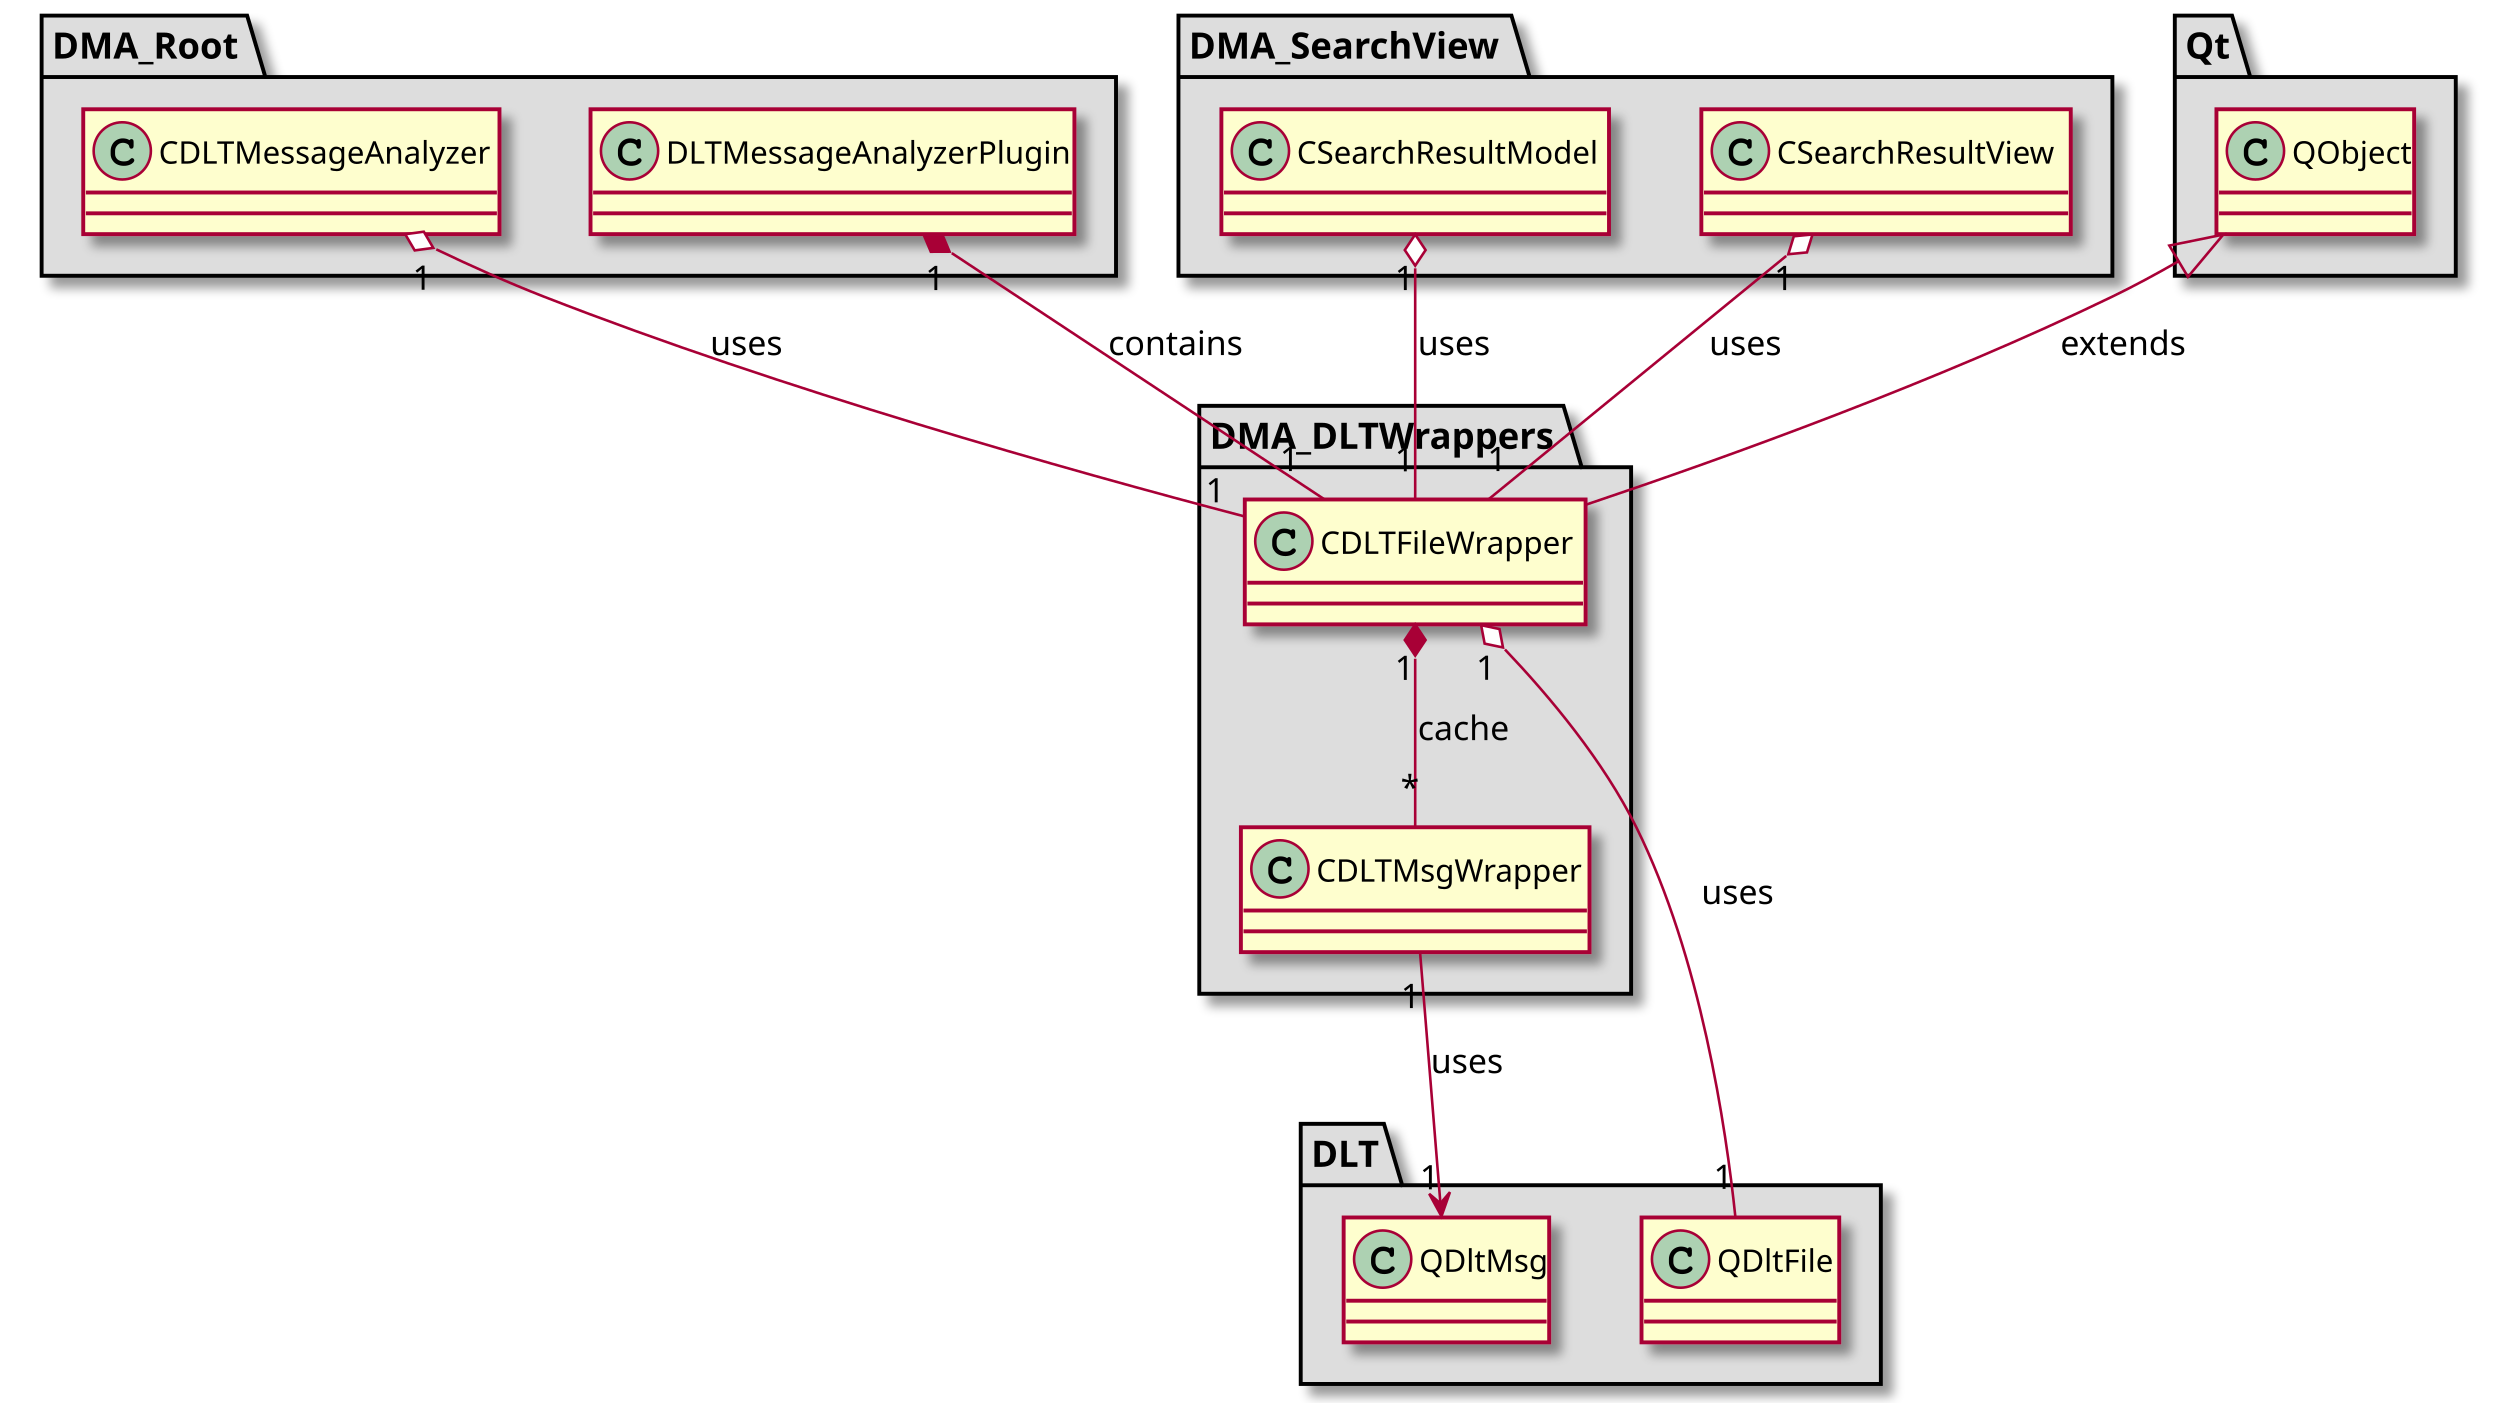
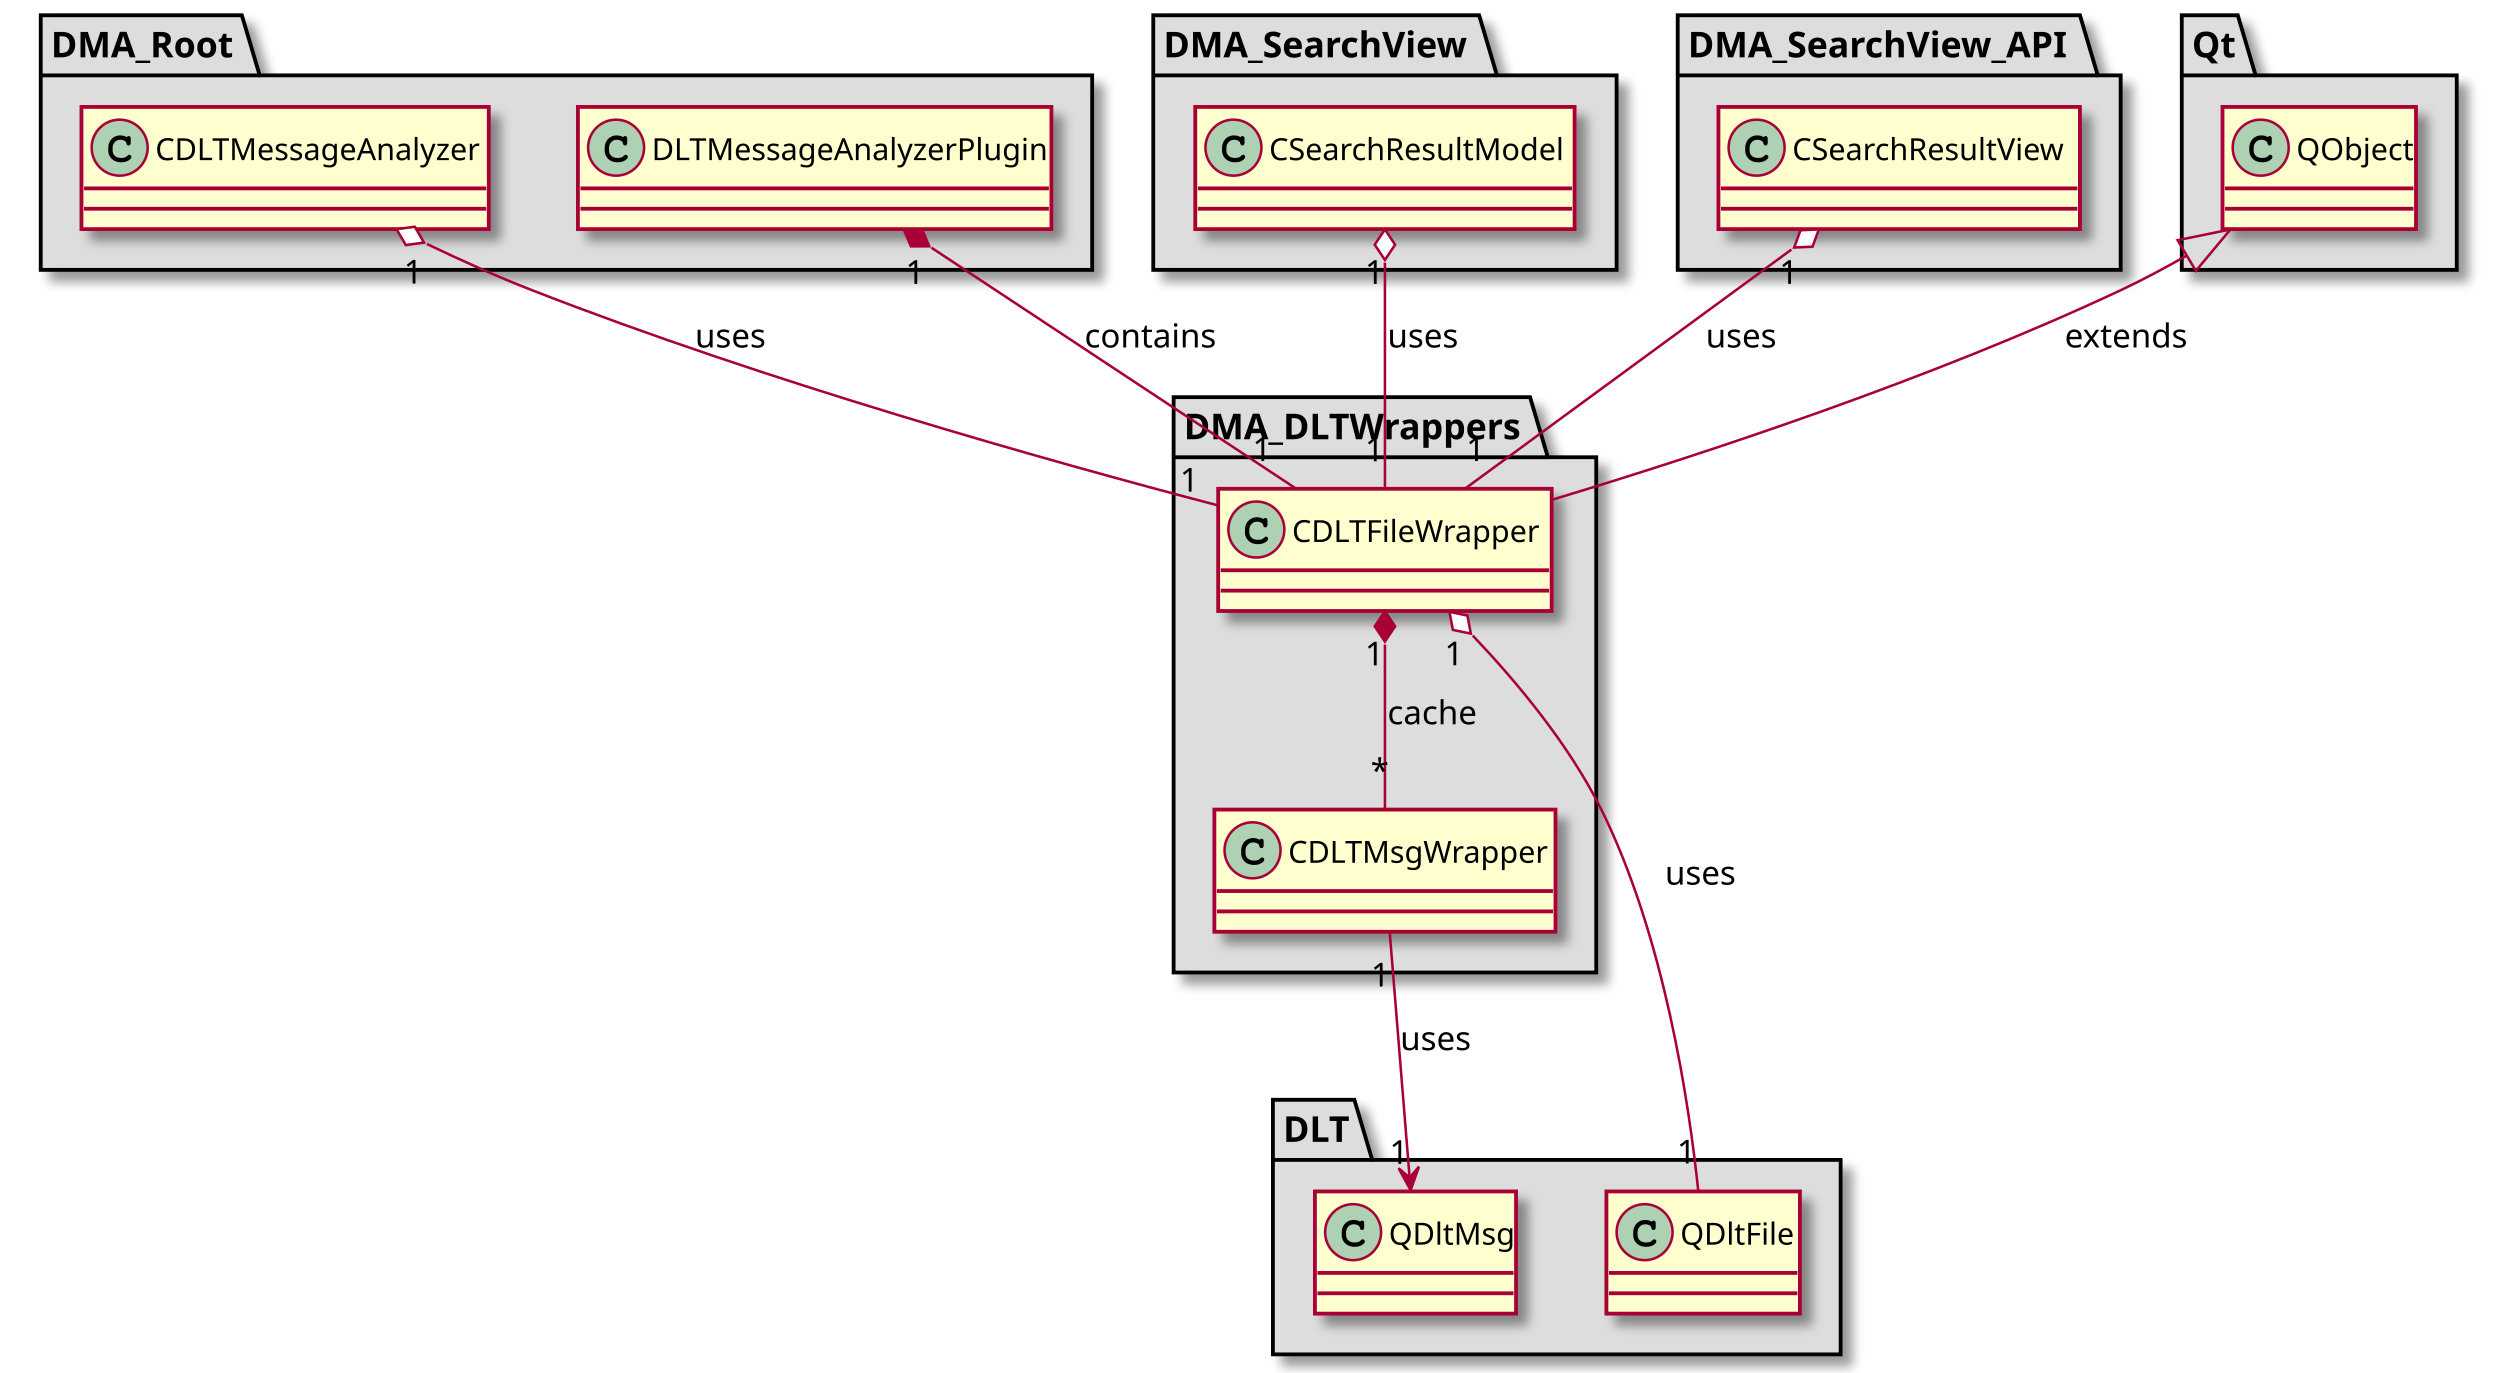
- <svg xmlns="http://www.w3.org/2000/svg" contentScriptType="application/ecmascript" contentStyleType="text/css" height="539px" preserveAspectRatio="none" style="width:961px;height:539px;background:#FEFEFE;" version="1.1" viewBox="0 0 961 539" width="961px" zoomAndPan="magnify">
+ <svg xmlns="http://www.w3.org/2000/svg" contentScriptType="application/ecmascript" contentStyleType="text/css" height="539px" preserveAspectRatio="none" style="width:982px;height:539px;background:#FEFEFE;" version="1.1" viewBox="0 0 982 539" width="982px" zoomAndPan="magnify">
  <defs>
-     <filter height="300%" id="f3c74ch3g6bjd" width="300%" x="-1" y="-1">
+     <filter height="300%" id="fihlibgof9kf8" width="300%" x="-1" y="-1">
      <feGaussianBlur result="blurOut" stdDeviation="2.0" />
      <feColorMatrix in="blurOut" result="blurOut2" type="matrix" values="0 0 0 0 0 0 0 0 0 0 0 0 0 0 0 0 0 0 .4 0" />
      <feOffset dx="4.0" dy="4.0" in="blurOut2" result="blurOut3" />
      <feBlend in="SourceGraphic" in2="blurOut3" mode="normal" />
    </filter>
  </defs>
  <g>
-     <polygon fill="#DDDDDD" filter="url(#f3c74ch3g6bjd)" points="500,432,532,432,539,455.609,723,455.609,723,532,500,532,500,432" style="stroke:#000000;stroke-width:1.5;" />
+     <polygon fill="#DDDDDD" filter="url(#fihlibgof9kf8)" points="500,432,532,432,539,455.609,723,455.609,723,532,500,532,500,432" style="stroke:#000000;stroke-width:1.5;" />
    <line style="stroke:#000000;stroke-width:1.5;" x1="500" x2="539" y1="455.609" y2="455.609" />
    <text fill="#000000" font-family="sans-serif" font-size="14" font-weight="bold" lengthAdjust="spacingAndGlyphs" textLength="26" x="504" y="448.533">DLT</text>
-     <polygon fill="#DDDDDD" filter="url(#f3c74ch3g6bjd)" points="461,156,601,156,608,179.609,627,179.609,627,382,461,382,461,156" style="stroke:#000000;stroke-width:1.5;" />
+     <polygon fill="#DDDDDD" filter="url(#fihlibgof9kf8)" points="461,156,601,156,608,179.609,627,179.609,627,382,461,382,461,156" style="stroke:#000000;stroke-width:1.5;" />
    <line style="stroke:#000000;stroke-width:1.5;" x1="461" x2="608" y1="179.609" y2="179.609" />
    <text fill="#000000" font-family="sans-serif" font-size="14" font-weight="bold" lengthAdjust="spacingAndGlyphs" textLength="134" x="465" y="172.533">DMA_DLTWrappers</text>
-     <polygon fill="#DDDDDD" filter="url(#f3c74ch3g6bjd)" points="16,6,95,6,102,29.609,429,29.609,429,106,16,106,16,6" style="stroke:#000000;stroke-width:1.5;" />
+     <polygon fill="#DDDDDD" filter="url(#fihlibgof9kf8)" points="16,6,95,6,102,29.609,429,29.609,429,106,16,106,16,6" style="stroke:#000000;stroke-width:1.5;" />
    <line style="stroke:#000000;stroke-width:1.5;" x1="16" x2="102" y1="29.609" y2="29.609" />
    <text fill="#000000" font-family="sans-serif" font-size="14" font-weight="bold" lengthAdjust="spacingAndGlyphs" textLength="73" x="20" y="22.533">DMA_Root</text>
-     <polygon fill="#DDDDDD" filter="url(#f3c74ch3g6bjd)" points="453,6,581,6,588,29.609,812,29.609,812,106,453,106,453,6" style="stroke:#000000;stroke-width:1.5;" />
+     <polygon fill="#DDDDDD" filter="url(#fihlibgof9kf8)" points="453,6,581,6,588,29.609,635,29.609,635,106,453,106,453,6" style="stroke:#000000;stroke-width:1.5;" />
    <line style="stroke:#000000;stroke-width:1.5;" x1="453" x2="588" y1="29.609" y2="29.609" />
    <text fill="#000000" font-family="sans-serif" font-size="14" font-weight="bold" lengthAdjust="spacingAndGlyphs" textLength="122" x="457" y="22.533">DMA_SearchView</text>
-     <polygon fill="#DDDDDD" filter="url(#f3c74ch3g6bjd)" points="836,6,858,6,865,29.609,944,29.609,944,106,836,106,836,6" style="stroke:#000000;stroke-width:1.5;" />
-     <line style="stroke:#000000;stroke-width:1.5;" x1="836" x2="865" y1="29.609" y2="29.609" />
-     <text fill="#000000" font-family="sans-serif" font-size="14" font-weight="bold" lengthAdjust="spacingAndGlyphs" textLength="16" x="840" y="22.533">Qt</text>
-     <rect codeLine="8" fill="#FEFECE" filter="url(#f3c74ch3g6bjd)" height="48" id="QDltFile" style="stroke:#A80036;stroke-width:1.5;" width="76" x="631" y="468" />
+     <polygon fill="#DDDDDD" filter="url(#fihlibgof9kf8)" points="659,6,817,6,824,29.609,833,29.609,833,106,659,106,659,6" style="stroke:#000000;stroke-width:1.5;" />
+     <line style="stroke:#000000;stroke-width:1.5;" x1="659" x2="824" y1="29.609" y2="29.609" />
+     <text fill="#000000" font-family="sans-serif" font-size="14" font-weight="bold" lengthAdjust="spacingAndGlyphs" textLength="152" x="663" y="22.533">DMA_SearchView_API</text>
+     <polygon fill="#DDDDDD" filter="url(#fihlibgof9kf8)" points="857,6,879,6,886,29.609,965,29.609,965,106,857,106,857,6" style="stroke:#000000;stroke-width:1.5;" />
+     <line style="stroke:#000000;stroke-width:1.5;" x1="857" x2="886" y1="29.609" y2="29.609" />
+     <text fill="#000000" font-family="sans-serif" font-size="14" font-weight="bold" lengthAdjust="spacingAndGlyphs" textLength="16" x="861" y="22.533">Qt</text>
+     <rect codeLine="8" fill="#FEFECE" filter="url(#fihlibgof9kf8)" height="48" id="QDltFile" style="stroke:#A80036;stroke-width:1.5;" width="76" x="631" y="468" />
    <ellipse cx="646" cy="484" fill="#ADD1B2" rx="11" ry="11" style="stroke:#A80036;stroke-width:1.0;" />
    <path d="M648.766,479.875 Q648.922,479.656 649.109,479.547 Q649.297,479.438 649.516,479.438 Q649.891,479.438 650.125,479.695 Q650.359,479.953 650.359,480.562 L650.359,482.016 Q650.359,482.625 650.125,482.891 Q649.891,483.156 649.516,483.156 Q649.172,483.156 648.969,482.953 Q648.766,482.766 648.656,482.25 Q648.609,481.891 648.422,481.703 Q648.094,481.328 647.484,481.109 Q646.875,480.891 646.25,480.891 Q645.484,480.891 644.852,481.219 Q644.219,481.547 643.727,482.297 Q643.234,483.047 643.234,484.078 L643.234,485.172 Q643.234,486.406 644.125,487.227 Q645.016,488.047 646.609,488.047 Q647.547,488.047 648.203,487.797 Q648.594,487.641 649.016,487.203 Q649.281,486.938 649.43,486.859 Q649.578,486.781 649.781,486.781 Q650.109,486.781 650.367,487.039 Q650.625,487.297 650.625,487.641 Q650.625,487.984 650.281,488.391 Q649.781,488.969 648.984,489.297 Q647.906,489.75 646.609,489.75 Q645.094,489.75 643.891,489.125 Q642.906,488.625 642.219,487.555 Q641.531,486.484 641.531,485.203 L641.531,484.047 Q641.531,482.719 642.148,481.57 Q642.766,480.422 643.859,479.805 Q644.953,479.188 646.188,479.188 Q646.922,479.188 647.57,479.352 Q648.219,479.516 648.766,479.875 Z " fill="#000000" />
    <text fill="#000000" font-family="sans-serif" font-size="12" lengthAdjust="spacingAndGlyphs" textLength="44" x="660" y="488.91">QDltFile</text>
    <line style="stroke:#A80036;stroke-width:1.5;" x1="632" x2="706" y1="500" y2="500" />
    <line style="stroke:#A80036;stroke-width:1.5;" x1="632" x2="706" y1="508" y2="508" />
-     <rect codeLine="12" fill="#FEFECE" filter="url(#f3c74ch3g6bjd)" height="48" id="QDltMsg" style="stroke:#A80036;stroke-width:1.5;" width="79" x="516.5" y="468" />
+     <rect codeLine="12" fill="#FEFECE" filter="url(#fihlibgof9kf8)" height="48" id="QDltMsg" style="stroke:#A80036;stroke-width:1.5;" width="79" x="516.5" y="468" />
    <ellipse cx="531.5" cy="484" fill="#ADD1B2" rx="11" ry="11" style="stroke:#A80036;stroke-width:1.0;" />
    <path d="M534.266,479.875 Q534.422,479.656 534.609,479.547 Q534.797,479.438 535.016,479.438 Q535.391,479.438 535.625,479.695 Q535.859,479.953 535.859,480.562 L535.859,482.016 Q535.859,482.625 535.625,482.891 Q535.391,483.156 535.016,483.156 Q534.672,483.156 534.469,482.953 Q534.266,482.766 534.156,482.25 Q534.109,481.891 533.922,481.703 Q533.594,481.328 532.984,481.109 Q532.375,480.891 531.75,480.891 Q530.984,480.891 530.352,481.219 Q529.719,481.547 529.227,482.297 Q528.734,483.047 528.734,484.078 L528.734,485.172 Q528.734,486.406 529.625,487.227 Q530.516,488.047 532.109,488.047 Q533.047,488.047 533.703,487.797 Q534.094,487.641 534.516,487.203 Q534.781,486.938 534.93,486.859 Q535.078,486.781 535.281,486.781 Q535.609,486.781 535.867,487.039 Q536.125,487.297 536.125,487.641 Q536.125,487.984 535.781,488.391 Q535.281,488.969 534.484,489.297 Q533.406,489.75 532.109,489.75 Q530.594,489.75 529.391,489.125 Q528.406,488.625 527.719,487.555 Q527.031,486.484 527.031,485.203 L527.031,484.047 Q527.031,482.719 527.648,481.57 Q528.266,480.422 529.359,479.805 Q530.453,479.188 531.688,479.188 Q532.422,479.188 533.07,479.352 Q533.719,479.516 534.266,479.875 Z " fill="#000000" />
    <text fill="#000000" font-family="sans-serif" font-size="12" lengthAdjust="spacingAndGlyphs" textLength="47" x="545.5" y="488.91">QDltMsg</text>
    <line style="stroke:#A80036;stroke-width:1.5;" x1="517.5" x2="594.5" y1="500" y2="500" />
    <line style="stroke:#A80036;stroke-width:1.5;" x1="517.5" x2="594.5" y1="508" y2="508" />
-     <rect codeLine="21" fill="#FEFECE" filter="url(#f3c74ch3g6bjd)" height="48" id="CDLTFileWrapper" style="stroke:#A80036;stroke-width:1.5;" width="131" x="478.5" y="192" />
+     <rect codeLine="21" fill="#FEFECE" filter="url(#fihlibgof9kf8)" height="48" id="CDLTFileWrapper" style="stroke:#A80036;stroke-width:1.5;" width="131" x="478.5" y="192" />
    <ellipse cx="493.5" cy="208" fill="#ADD1B2" rx="11" ry="11" style="stroke:#A80036;stroke-width:1.0;" />
    <path d="M496.266,203.875 Q496.422,203.656 496.609,203.547 Q496.797,203.438 497.016,203.438 Q497.391,203.438 497.625,203.695 Q497.859,203.953 497.859,204.562 L497.859,206.016 Q497.859,206.625 497.625,206.891 Q497.391,207.156 497.016,207.156 Q496.672,207.156 496.469,206.953 Q496.266,206.766 496.156,206.25 Q496.109,205.891 495.922,205.703 Q495.594,205.328 494.984,205.109 Q494.375,204.891 493.75,204.891 Q492.984,204.891 492.352,205.219 Q491.719,205.547 491.227,206.297 Q490.734,207.047 490.734,208.078 L490.734,209.172 Q490.734,210.406 491.625,211.227 Q492.516,212.047 494.109,212.047 Q495.047,212.047 495.703,211.797 Q496.094,211.641 496.516,211.203 Q496.781,210.938 496.93,210.859 Q497.078,210.781 497.281,210.781 Q497.609,210.781 497.867,211.039 Q498.125,211.297 498.125,211.641 Q498.125,211.984 497.781,212.391 Q497.281,212.969 496.484,213.297 Q495.406,213.75 494.109,213.75 Q492.594,213.75 491.391,213.125 Q490.406,212.625 489.719,211.555 Q489.031,210.484 489.031,209.203 L489.031,208.047 Q489.031,206.719 489.648,205.57 Q490.266,204.422 491.359,203.805 Q492.453,203.188 493.688,203.188 Q494.422,203.188 495.07,203.352 Q495.719,203.516 496.266,203.875 Z " fill="#000000" />
    <text fill="#000000" font-family="sans-serif" font-size="12" lengthAdjust="spacingAndGlyphs" textLength="99" x="507.5" y="212.91">CDLTFileWrapper</text>
    <line style="stroke:#A80036;stroke-width:1.5;" x1="479.5" x2="608.5" y1="224" y2="224" />
    <line style="stroke:#A80036;stroke-width:1.5;" x1="479.5" x2="608.5" y1="232" y2="232" />
-     <rect codeLine="25" fill="#FEFECE" filter="url(#f3c74ch3g6bjd)" height="48" id="CDLTMsgWrapper" style="stroke:#A80036;stroke-width:1.5;" width="134" x="477" y="318" />
+     <rect codeLine="25" fill="#FEFECE" filter="url(#fihlibgof9kf8)" height="48" id="CDLTMsgWrapper" style="stroke:#A80036;stroke-width:1.5;" width="134" x="477" y="318" />
    <ellipse cx="492" cy="334" fill="#ADD1B2" rx="11" ry="11" style="stroke:#A80036;stroke-width:1.0;" />
    <path d="M494.766,329.875 Q494.922,329.656 495.109,329.547 Q495.297,329.438 495.516,329.438 Q495.891,329.438 496.125,329.695 Q496.359,329.953 496.359,330.562 L496.359,332.016 Q496.359,332.625 496.125,332.891 Q495.891,333.156 495.516,333.156 Q495.172,333.156 494.969,332.953 Q494.766,332.766 494.656,332.25 Q494.609,331.891 494.422,331.703 Q494.094,331.328 493.484,331.109 Q492.875,330.891 492.25,330.891 Q491.484,330.891 490.852,331.219 Q490.219,331.547 489.727,332.297 Q489.234,333.047 489.234,334.078 L489.234,335.172 Q489.234,336.406 490.125,337.227 Q491.016,338.047 492.609,338.047 Q493.547,338.047 494.203,337.797 Q494.594,337.641 495.016,337.203 Q495.281,336.938 495.43,336.859 Q495.578,336.781 495.781,336.781 Q496.109,336.781 496.367,337.039 Q496.625,337.297 496.625,337.641 Q496.625,337.984 496.281,338.391 Q495.781,338.969 494.984,339.297 Q493.906,339.75 492.609,339.75 Q491.094,339.75 489.891,339.125 Q488.906,338.625 488.219,337.555 Q487.531,336.484 487.531,335.203 L487.531,334.047 Q487.531,332.719 488.148,331.57 Q488.766,330.422 489.859,329.805 Q490.953,329.188 492.188,329.188 Q492.922,329.188 493.57,329.352 Q494.219,329.516 494.766,329.875 Z " fill="#000000" />
    <text fill="#000000" font-family="sans-serif" font-size="12" lengthAdjust="spacingAndGlyphs" textLength="102" x="506" y="338.91">CDLTMsgWrapper</text>
    <line style="stroke:#A80036;stroke-width:1.5;" x1="478" x2="610" y1="350" y2="350" />
    <line style="stroke:#A80036;stroke-width:1.5;" x1="478" x2="610" y1="358" y2="358" />
-     <rect codeLine="34" fill="#FEFECE" filter="url(#f3c74ch3g6bjd)" height="48" id="CDLTMessageAnalyzer" style="stroke:#A80036;stroke-width:1.5;" width="160" x="32" y="42" />
+     <rect codeLine="34" fill="#FEFECE" filter="url(#fihlibgof9kf8)" height="48" id="CDLTMessageAnalyzer" style="stroke:#A80036;stroke-width:1.5;" width="160" x="32" y="42" />
    <ellipse cx="47" cy="58" fill="#ADD1B2" rx="11" ry="11" style="stroke:#A80036;stroke-width:1.0;" />
    <path d="M49.766,53.875 Q49.922,53.656 50.109,53.547 Q50.297,53.438 50.516,53.438 Q50.891,53.438 51.125,53.695 Q51.359,53.953 51.359,54.562 L51.359,56.016 Q51.359,56.625 51.125,56.891 Q50.891,57.156 50.516,57.156 Q50.172,57.156 49.969,56.953 Q49.766,56.766 49.656,56.25 Q49.609,55.891 49.422,55.703 Q49.094,55.328 48.484,55.109 Q47.875,54.891 47.25,54.891 Q46.484,54.891 45.852,55.219 Q45.219,55.547 44.727,56.297 Q44.234,57.047 44.234,58.078 L44.234,59.172 Q44.234,60.406 45.125,61.227 Q46.016,62.047 47.609,62.047 Q48.547,62.047 49.203,61.797 Q49.594,61.641 50.016,61.203 Q50.281,60.938 50.43,60.859 Q50.578,60.781 50.781,60.781 Q51.109,60.781 51.367,61.039 Q51.625,61.297 51.625,61.641 Q51.625,61.984 51.281,62.391 Q50.781,62.969 49.984,63.297 Q48.906,63.75 47.609,63.75 Q46.094,63.75 44.891,63.125 Q43.906,62.625 43.219,61.555 Q42.531,60.484 42.531,59.203 L42.531,58.047 Q42.531,56.719 43.148,55.57 Q43.766,54.422 44.859,53.805 Q45.953,53.188 47.188,53.188 Q47.922,53.188 48.57,53.352 Q49.219,53.516 49.766,53.875 Z " fill="#000000" />
    <text fill="#000000" font-family="sans-serif" font-size="12" lengthAdjust="spacingAndGlyphs" textLength="128" x="61" y="62.91">CDLTMessageAnalyzer</text>
    <line style="stroke:#A80036;stroke-width:1.5;" x1="33" x2="191" y1="74" y2="74" />
    <line style="stroke:#A80036;stroke-width:1.5;" x1="33" x2="191" y1="82" y2="82" />
-     <rect codeLine="38" fill="#FEFECE" filter="url(#f3c74ch3g6bjd)" height="48" id="DLTMessageAnalyzerPlugin" style="stroke:#A80036;stroke-width:1.5;" width="186" x="227" y="42" />
+     <rect codeLine="38" fill="#FEFECE" filter="url(#fihlibgof9kf8)" height="48" id="DLTMessageAnalyzerPlugin" style="stroke:#A80036;stroke-width:1.5;" width="186" x="227" y="42" />
    <ellipse cx="242" cy="58" fill="#ADD1B2" rx="11" ry="11" style="stroke:#A80036;stroke-width:1.0;" />
    <path d="M244.766,53.875 Q244.922,53.656 245.109,53.547 Q245.297,53.438 245.516,53.438 Q245.891,53.438 246.125,53.695 Q246.359,53.953 246.359,54.562 L246.359,56.016 Q246.359,56.625 246.125,56.891 Q245.891,57.156 245.516,57.156 Q245.172,57.156 244.969,56.953 Q244.766,56.766 244.656,56.25 Q244.609,55.891 244.422,55.703 Q244.094,55.328 243.484,55.109 Q242.875,54.891 242.25,54.891 Q241.484,54.891 240.852,55.219 Q240.219,55.547 239.727,56.297 Q239.234,57.047 239.234,58.078 L239.234,59.172 Q239.234,60.406 240.125,61.227 Q241.016,62.047 242.609,62.047 Q243.547,62.047 244.203,61.797 Q244.594,61.641 245.016,61.203 Q245.281,60.938 245.43,60.859 Q245.578,60.781 245.781,60.781 Q246.109,60.781 246.367,61.039 Q246.625,61.297 246.625,61.641 Q246.625,61.984 246.281,62.391 Q245.781,62.969 244.984,63.297 Q243.906,63.75 242.609,63.75 Q241.094,63.75 239.891,63.125 Q238.906,62.625 238.219,61.555 Q237.531,60.484 237.531,59.203 L237.531,58.047 Q237.531,56.719 238.148,55.57 Q238.766,54.422 239.859,53.805 Q240.953,53.188 242.188,53.188 Q242.922,53.188 243.57,53.352 Q244.219,53.516 244.766,53.875 Z " fill="#000000" />
    <text fill="#000000" font-family="sans-serif" font-size="12" lengthAdjust="spacingAndGlyphs" textLength="154" x="256" y="62.91">DLTMessageAnalyzerPlugin</text>
    <line style="stroke:#A80036;stroke-width:1.5;" x1="228" x2="412" y1="74" y2="74" />
    <line style="stroke:#A80036;stroke-width:1.5;" x1="228" x2="412" y1="82" y2="82" />
-     <rect codeLine="47" fill="#FEFECE" filter="url(#f3c74ch3g6bjd)" height="48" id="CSearchResultModel" style="stroke:#A80036;stroke-width:1.5;" width="149" x="469.5" y="42" />
+     <rect codeLine="47" fill="#FEFECE" filter="url(#fihlibgof9kf8)" height="48" id="CSearchResultModel" style="stroke:#A80036;stroke-width:1.5;" width="149" x="469.5" y="42" />
    <ellipse cx="484.5" cy="58" fill="#ADD1B2" rx="11" ry="11" style="stroke:#A80036;stroke-width:1.0;" />
    <path d="M487.266,53.875 Q487.422,53.656 487.609,53.547 Q487.797,53.438 488.016,53.438 Q488.391,53.438 488.625,53.695 Q488.859,53.953 488.859,54.562 L488.859,56.016 Q488.859,56.625 488.625,56.891 Q488.391,57.156 488.016,57.156 Q487.672,57.156 487.469,56.953 Q487.266,56.766 487.156,56.25 Q487.109,55.891 486.922,55.703 Q486.594,55.328 485.984,55.109 Q485.375,54.891 484.75,54.891 Q483.984,54.891 483.352,55.219 Q482.719,55.547 482.227,56.297 Q481.734,57.047 481.734,58.078 L481.734,59.172 Q481.734,60.406 482.625,61.227 Q483.516,62.047 485.109,62.047 Q486.047,62.047 486.703,61.797 Q487.094,61.641 487.516,61.203 Q487.781,60.938 487.93,60.859 Q488.078,60.781 488.281,60.781 Q488.609,60.781 488.867,61.039 Q489.125,61.297 489.125,61.641 Q489.125,61.984 488.781,62.391 Q488.281,62.969 487.484,63.297 Q486.406,63.75 485.109,63.75 Q483.594,63.75 482.391,63.125 Q481.406,62.625 480.719,61.555 Q480.031,60.484 480.031,59.203 L480.031,58.047 Q480.031,56.719 480.648,55.57 Q481.266,54.422 482.359,53.805 Q483.453,53.188 484.688,53.188 Q485.422,53.188 486.07,53.352 Q486.719,53.516 487.266,53.875 Z " fill="#000000" />
    <text fill="#000000" font-family="sans-serif" font-size="12" lengthAdjust="spacingAndGlyphs" textLength="117" x="498.5" y="62.91">CSearchResultModel</text>
    <line style="stroke:#A80036;stroke-width:1.5;" x1="470.5" x2="617.5" y1="74" y2="74" />
    <line style="stroke:#A80036;stroke-width:1.5;" x1="470.5" x2="617.5" y1="82" y2="82" />
-     <rect codeLine="51" fill="#FEFECE" filter="url(#f3c74ch3g6bjd)" height="48" id="CSearchResultView" style="stroke:#A80036;stroke-width:1.5;" width="142" x="654" y="42" />
-     <ellipse cx="669" cy="58" fill="#ADD1B2" rx="11" ry="11" style="stroke:#A80036;stroke-width:1.0;" />
-     <path d="M671.766,53.875 Q671.922,53.656 672.109,53.547 Q672.297,53.438 672.516,53.438 Q672.891,53.438 673.125,53.695 Q673.359,53.953 673.359,54.562 L673.359,56.016 Q673.359,56.625 673.125,56.891 Q672.891,57.156 672.516,57.156 Q672.172,57.156 671.969,56.953 Q671.766,56.766 671.656,56.25 Q671.609,55.891 671.422,55.703 Q671.094,55.328 670.484,55.109 Q669.875,54.891 669.25,54.891 Q668.484,54.891 667.852,55.219 Q667.219,55.547 666.727,56.297 Q666.234,57.047 666.234,58.078 L666.234,59.172 Q666.234,60.406 667.125,61.227 Q668.016,62.047 669.609,62.047 Q670.547,62.047 671.203,61.797 Q671.594,61.641 672.016,61.203 Q672.281,60.938 672.43,60.859 Q672.578,60.781 672.781,60.781 Q673.109,60.781 673.367,61.039 Q673.625,61.297 673.625,61.641 Q673.625,61.984 673.281,62.391 Q672.781,62.969 671.984,63.297 Q670.906,63.75 669.609,63.75 Q668.094,63.75 666.891,63.125 Q665.906,62.625 665.219,61.555 Q664.531,60.484 664.531,59.203 L664.531,58.047 Q664.531,56.719 665.148,55.57 Q665.766,54.422 666.859,53.805 Q667.953,53.188 669.188,53.188 Q669.922,53.188 670.57,53.352 Q671.219,53.516 671.766,53.875 Z " fill="#000000" />
-     <text fill="#000000" font-family="sans-serif" font-size="12" lengthAdjust="spacingAndGlyphs" textLength="110" x="683" y="62.91">CSearchResultView</text>
-     <line style="stroke:#A80036;stroke-width:1.5;" x1="655" x2="795" y1="74" y2="74" />
-     <line style="stroke:#A80036;stroke-width:1.5;" x1="655" x2="795" y1="82" y2="82" />
-     <rect codeLine="60" fill="#FEFECE" filter="url(#f3c74ch3g6bjd)" height="48" id="QObject" style="stroke:#A80036;stroke-width:1.5;" width="76" x="852" y="42" />
-     <ellipse cx="867" cy="58" fill="#ADD1B2" rx="11" ry="11" style="stroke:#A80036;stroke-width:1.0;" />
-     <path d="M869.766,53.875 Q869.922,53.656 870.109,53.547 Q870.297,53.438 870.516,53.438 Q870.891,53.438 871.125,53.695 Q871.359,53.953 871.359,54.562 L871.359,56.016 Q871.359,56.625 871.125,56.891 Q870.891,57.156 870.516,57.156 Q870.172,57.156 869.969,56.953 Q869.766,56.766 869.656,56.25 Q869.609,55.891 869.422,55.703 Q869.094,55.328 868.484,55.109 Q867.875,54.891 867.25,54.891 Q866.484,54.891 865.852,55.219 Q865.219,55.547 864.727,56.297 Q864.234,57.047 864.234,58.078 L864.234,59.172 Q864.234,60.406 865.125,61.227 Q866.016,62.047 867.609,62.047 Q868.547,62.047 869.203,61.797 Q869.594,61.641 870.016,61.203 Q870.281,60.938 870.43,60.859 Q870.578,60.781 870.781,60.781 Q871.109,60.781 871.367,61.039 Q871.625,61.297 871.625,61.641 Q871.625,61.984 871.281,62.391 Q870.781,62.969 869.984,63.297 Q868.906,63.75 867.609,63.75 Q866.094,63.75 864.891,63.125 Q863.906,62.625 863.219,61.555 Q862.531,60.484 862.531,59.203 L862.531,58.047 Q862.531,56.719 863.148,55.57 Q863.766,54.422 864.859,53.805 Q865.953,53.188 867.188,53.188 Q867.922,53.188 868.57,53.352 Q869.219,53.516 869.766,53.875 Z " fill="#000000" />
-     <text fill="#000000" font-family="sans-serif" font-size="12" lengthAdjust="spacingAndGlyphs" textLength="44" x="881" y="62.91">QObject</text>
-     <line style="stroke:#A80036;stroke-width:1.5;" x1="853" x2="927" y1="74" y2="74" />
-     <line style="stroke:#A80036;stroke-width:1.5;" x1="853" x2="927" y1="82" y2="82" />
-     <path codeLine="67" d="M837.172,100.582 C828.883,105.338 820.307,109.973 812,114 C744.997,146.478 664.679,175.519 609.549,194.031 " fill="none" id="QObject-backto-CDLTFileWrapper" style="stroke:#A80036;stroke-width:1.0;" />
-     <polygon fill="none" points="833.882,94.394,854.646,90.165,841.051,106.419,833.882,94.394" style="stroke:#A80036;stroke-width:1.0;" />
-     <text fill="#000000" font-family="sans-serif" font-size="13" lengthAdjust="spacingAndGlyphs" textLength="46" x="792" y="136.495">extends</text>
-     <path codeLine="70" d="M544,253.212 C544,274.01 544,299.52 544,317.67 " fill="none" id="CDLTFileWrapper-backto-CDLTMsgWrapper" style="stroke:#A80036;stroke-width:1.0;" />
+     <rect codeLine="56" fill="#FEFECE" filter="url(#fihlibgof9kf8)" height="48" id="CSearchResultView" style="stroke:#A80036;stroke-width:1.5;" width="142" x="675" y="42" />
+     <ellipse cx="690" cy="58" fill="#ADD1B2" rx="11" ry="11" style="stroke:#A80036;stroke-width:1.0;" />
+     <path d="M692.766,53.875 Q692.922,53.656 693.109,53.547 Q693.297,53.438 693.516,53.438 Q693.891,53.438 694.125,53.695 Q694.359,53.953 694.359,54.562 L694.359,56.016 Q694.359,56.625 694.125,56.891 Q693.891,57.156 693.516,57.156 Q693.172,57.156 692.969,56.953 Q692.766,56.766 692.656,56.25 Q692.609,55.891 692.422,55.703 Q692.094,55.328 691.484,55.109 Q690.875,54.891 690.25,54.891 Q689.484,54.891 688.852,55.219 Q688.219,55.547 687.727,56.297 Q687.234,57.047 687.234,58.078 L687.234,59.172 Q687.234,60.406 688.125,61.227 Q689.016,62.047 690.609,62.047 Q691.547,62.047 692.203,61.797 Q692.594,61.641 693.016,61.203 Q693.281,60.938 693.43,60.859 Q693.578,60.781 693.781,60.781 Q694.109,60.781 694.367,61.039 Q694.625,61.297 694.625,61.641 Q694.625,61.984 694.281,62.391 Q693.781,62.969 692.984,63.297 Q691.906,63.75 690.609,63.75 Q689.094,63.75 687.891,63.125 Q686.906,62.625 686.219,61.555 Q685.531,60.484 685.531,59.203 L685.531,58.047 Q685.531,56.719 686.148,55.57 Q686.766,54.422 687.859,53.805 Q688.953,53.188 690.188,53.188 Q690.922,53.188 691.57,53.352 Q692.219,53.516 692.766,53.875 Z " fill="#000000" />
+     <text fill="#000000" font-family="sans-serif" font-size="12" lengthAdjust="spacingAndGlyphs" textLength="110" x="704" y="62.91">CSearchResultView</text>
+     <line style="stroke:#A80036;stroke-width:1.5;" x1="676" x2="816" y1="74" y2="74" />
+     <line style="stroke:#A80036;stroke-width:1.5;" x1="676" x2="816" y1="82" y2="82" />
+     <rect codeLine="65" fill="#FEFECE" filter="url(#fihlibgof9kf8)" height="48" id="QObject" style="stroke:#A80036;stroke-width:1.5;" width="76" x="873" y="42" />
+     <ellipse cx="888" cy="58" fill="#ADD1B2" rx="11" ry="11" style="stroke:#A80036;stroke-width:1.0;" />
+     <path d="M890.766,53.875 Q890.922,53.656 891.109,53.547 Q891.297,53.438 891.516,53.438 Q891.891,53.438 892.125,53.695 Q892.359,53.953 892.359,54.562 L892.359,56.016 Q892.359,56.625 892.125,56.891 Q891.891,57.156 891.516,57.156 Q891.172,57.156 890.969,56.953 Q890.766,56.766 890.656,56.25 Q890.609,55.891 890.422,55.703 Q890.094,55.328 889.484,55.109 Q888.875,54.891 888.25,54.891 Q887.484,54.891 886.852,55.219 Q886.219,55.547 885.727,56.297 Q885.234,57.047 885.234,58.078 L885.234,59.172 Q885.234,60.406 886.125,61.227 Q887.016,62.047 888.609,62.047 Q889.547,62.047 890.203,61.797 Q890.594,61.641 891.016,61.203 Q891.281,60.938 891.43,60.859 Q891.578,60.781 891.781,60.781 Q892.109,60.781 892.367,61.039 Q892.625,61.297 892.625,61.641 Q892.625,61.984 892.281,62.391 Q891.781,62.969 890.984,63.297 Q889.906,63.75 888.609,63.75 Q887.094,63.75 885.891,63.125 Q884.906,62.625 884.219,61.555 Q883.531,60.484 883.531,59.203 L883.531,58.047 Q883.531,56.719 884.148,55.57 Q884.766,54.422 885.859,53.805 Q886.953,53.188 888.188,53.188 Q888.922,53.188 889.57,53.352 Q890.219,53.516 890.766,53.875 Z " fill="#000000" />
+     <text fill="#000000" font-family="sans-serif" font-size="12" lengthAdjust="spacingAndGlyphs" textLength="44" x="902" y="62.91">QObject</text>
+     <line style="stroke:#A80036;stroke-width:1.5;" x1="874" x2="948" y1="74" y2="74" />
+     <line style="stroke:#A80036;stroke-width:1.5;" x1="874" x2="948" y1="82" y2="82" />
+     <path codeLine="72" d="M858.844,100.428 C850.362,105.278 841.552,109.982 833,114 C758.8,148.865 669.094,178.383 609.507,196.34 " fill="none" id="QObject-backto-CDLTFileWrapper" style="stroke:#A80036;stroke-width:1.0;" />
+     <polygon fill="none" points="855.364,94.353,876.126,90.116,862.537,106.375,855.364,94.353" style="stroke:#A80036;stroke-width:1.0;" />
+     <text fill="#000000" font-family="sans-serif" font-size="13" lengthAdjust="spacingAndGlyphs" textLength="46" x="811" y="136.495">extends</text>
+     <path codeLine="75" d="M544,253.212 C544,274.01 544,299.52 544,317.67 " fill="none" id="CDLTFileWrapper-backto-CDLTMsgWrapper" style="stroke:#A80036;stroke-width:1.0;" />
    <polygon fill="#A80036" points="544,240.033,540,246.033,544,252.033,548,246.033,544,240.033" style="stroke:#A80036;stroke-width:1.0;" />
    <text fill="#000000" font-family="sans-serif" font-size="13" lengthAdjust="spacingAndGlyphs" textLength="35" x="545" y="284.495">cache</text>
    <text fill="#000000" font-family="sans-serif" font-size="13" lengthAdjust="spacingAndGlyphs" textLength="7" x="536.147" y="261.379">1</text>
    <text fill="#000000" font-family="sans-serif" font-size="13" lengthAdjust="spacingAndGlyphs" textLength="5" x="538.391" y="307.327">*</text>
-     <path codeLine="71" d="M578.512,249.674 C596.101,268.152 616.384,292.598 629,318 C653.751,367.835 663.485,433.399 667.073,467.737 " fill="none" id="CDLTFileWrapper-backto-QDltFile" style="stroke:#A80036;stroke-width:1.0;" />
+     <path codeLine="76" d="M578.512,249.674 C596.101,268.152 616.384,292.598 629,318 C653.751,367.835 663.485,433.399 667.073,467.737 " fill="none" id="CDLTFileWrapper-backto-QDltFile" style="stroke:#A80036;stroke-width:1.0;" />
    <polygon fill="#FEFEFE" points="569.35,240.319,570.69,247.405,577.746,248.893,576.406,241.807,569.35,240.319" style="stroke:#A80036;stroke-width:1.0;" />
    <text fill="#000000" font-family="sans-serif" font-size="13" lengthAdjust="spacingAndGlyphs" textLength="28" x="654" y="347.495">uses</text>
    <text fill="#000000" font-family="sans-serif" font-size="13" lengthAdjust="spacingAndGlyphs" textLength="7" x="567.403" y="261.329">1</text>
    <text fill="#000000" font-family="sans-serif" font-size="13" lengthAdjust="spacingAndGlyphs" textLength="7" x="658.682" y="457.01">1</text>
-     <path codeLine="72" d="M545.875,366.125 C547.985,392.147 551.414,434.437 553.688,462.485 " fill="none" id="CDLTMsgWrapper-to-QDltMsg" style="stroke:#A80036;stroke-width:1.0;" />
+     <path codeLine="77" d="M545.875,366.125 C547.985,392.147 551.414,434.437 553.688,462.485 " fill="none" id="CDLTMsgWrapper-to-QDltMsg" style="stroke:#A80036;stroke-width:1.0;" />
    <polygon fill="#A80036" points="554.099,467.549,557.359,458.255,553.695,462.565,549.385,458.902,554.099,467.549" style="stroke:#A80036;stroke-width:1.0;" />
    <text fill="#000000" font-family="sans-serif" font-size="13" lengthAdjust="spacingAndGlyphs" textLength="28" x="550" y="412.495">uses</text>
    <text fill="#000000" font-family="sans-serif" font-size="13" lengthAdjust="spacingAndGlyphs" textLength="7" x="538.479" y="387.493">1</text>
    <text fill="#000000" font-family="sans-serif" font-size="13" lengthAdjust="spacingAndGlyphs" textLength="7" x="545.783" y="457.177">1</text>
-     <path codeLine="73" d="M167.703,95.851 C181.051,102.243 195.386,108.688 209,114 C300.535,149.715 410.137,180.619 478.434,198.533 " fill="none" id="CDLTMessageAnalyzer-backto-CDLTFileWrapper" style="stroke:#A80036;stroke-width:1.0;" />
+     <path codeLine="78" d="M167.703,95.851 C181.051,102.243 195.386,108.688 209,114 C300.535,149.715 410.137,180.619 478.434,198.533 " fill="none" id="CDLTMessageAnalyzer-backto-CDLTFileWrapper" style="stroke:#A80036;stroke-width:1.0;" />
    <polygon fill="#FEFEFE" points="155.77,90.03,159.409,96.256,166.555,95.291,162.916,89.066,155.77,90.03" style="stroke:#A80036;stroke-width:1.0;" />
    <text fill="#000000" font-family="sans-serif" font-size="13" lengthAdjust="spacingAndGlyphs" textLength="28" x="273" y="136.495">uses</text>
    <text fill="#000000" font-family="sans-serif" font-size="13" lengthAdjust="spacingAndGlyphs" textLength="7" x="158.586" y="111.375">1</text>
    <text fill="#000000" font-family="sans-serif" font-size="13" lengthAdjust="spacingAndGlyphs" textLength="7" x="463.448" y="193.104">1</text>
-     <path codeLine="74" d="M365.859,97.3 C408.24,125.301 470.31,166.312 508.877,191.794 " fill="none" id="DLTMessageAnalyzerPlugin-backto-CDLTFileWrapper" style="stroke:#A80036;stroke-width:1.0;" />
+     <path codeLine="79" d="M365.859,97.3 C408.24,125.301 470.31,166.312 508.877,191.794 " fill="none" id="DLTMessageAnalyzerPlugin-backto-CDLTFileWrapper" style="stroke:#A80036;stroke-width:1.0;" />
    <polygon fill="#A80036" points="355,90.125,357.801,96.77,365.012,96.74,362.211,90.095,355,90.125" style="stroke:#A80036;stroke-width:1.0;" />
    <text fill="#000000" font-family="sans-serif" font-size="13" lengthAdjust="spacingAndGlyphs" textLength="49" x="426" y="136.495">contains</text>
    <text fill="#000000" font-family="sans-serif" font-size="13" lengthAdjust="spacingAndGlyphs" textLength="7" x="355.678" y="111.493">1</text>
    <text fill="#000000" font-family="sans-serif" font-size="13" lengthAdjust="spacingAndGlyphs" textLength="7" x="491.98" y="181.081">1</text>
-     <path codeLine="75" d="M544,103.15 C544,130.682 544,167.78 544,191.549 " fill="none" id="CSearchResultModel-backto-CDLTFileWrapper" style="stroke:#A80036;stroke-width:1.0;" />
+     <path codeLine="80" d="M544,103.15 C544,130.682 544,167.78 544,191.549 " fill="none" id="CSearchResultModel-backto-CDLTFileWrapper" style="stroke:#A80036;stroke-width:1.0;" />
    <polygon fill="#FEFEFE" points="544,90.125,540,96.125,544,102.125,548,96.125,544,90.125" style="stroke:#A80036;stroke-width:1.0;" />
    <text fill="#000000" font-family="sans-serif" font-size="13" lengthAdjust="spacingAndGlyphs" textLength="28" x="545" y="136.495">uses</text>
    <text fill="#000000" font-family="sans-serif" font-size="13" lengthAdjust="spacingAndGlyphs" textLength="7" x="536.147" y="111.493">1</text>
    <text fill="#000000" font-family="sans-serif" font-size="13" lengthAdjust="spacingAndGlyphs" textLength="7" x="536.147" y="181.177">1</text>
-     <path codeLine="76" d="M686.625,98.379 C652.421,126.346 603.147,166.637 572.381,191.794 " fill="none" id="CSearchResultView-backto-CDLTFileWrapper" style="stroke:#A80036;stroke-width:1.0;" />
-     <polygon fill="#FEFEFE" points="696.719,90.125,689.542,90.827,687.429,97.721,694.606,97.02,696.719,90.125" style="stroke:#A80036;stroke-width:1.0;" />
-     <text fill="#000000" font-family="sans-serif" font-size="13" lengthAdjust="spacingAndGlyphs" textLength="28" x="657" y="136.495">uses</text>
-     <text fill="#000000" font-family="sans-serif" font-size="13" lengthAdjust="spacingAndGlyphs" textLength="7" x="681.972" y="111.493">1</text>
-     <text fill="#000000" font-family="sans-serif" font-size="13" lengthAdjust="spacingAndGlyphs" textLength="7" x="571.757" y="181.081">1</text>
+     <path codeLine="81" d="M703.665,98.018 C665.475,125.998 610.157,166.529 575.674,191.794 " fill="none" id="CSearchResultView-backto-CDLTFileWrapper" style="stroke:#A80036;stroke-width:1.0;" />
+     <polygon fill="#FEFEFE" points="714.438,90.125,707.234,90.444,704.758,97.217,711.962,96.898,714.438,90.125" style="stroke:#A80036;stroke-width:1.0;" />
+     <text fill="#000000" font-family="sans-serif" font-size="13" lengthAdjust="spacingAndGlyphs" textLength="28" x="670" y="136.495">uses</text>
+     <text fill="#000000" font-family="sans-serif" font-size="13" lengthAdjust="spacingAndGlyphs" textLength="7" x="698.892" y="111.493">1</text>
+     <text fill="#000000" font-family="sans-serif" font-size="13" lengthAdjust="spacingAndGlyphs" textLength="7" x="575.894" y="181.081">1</text>
  </g>
</svg>
